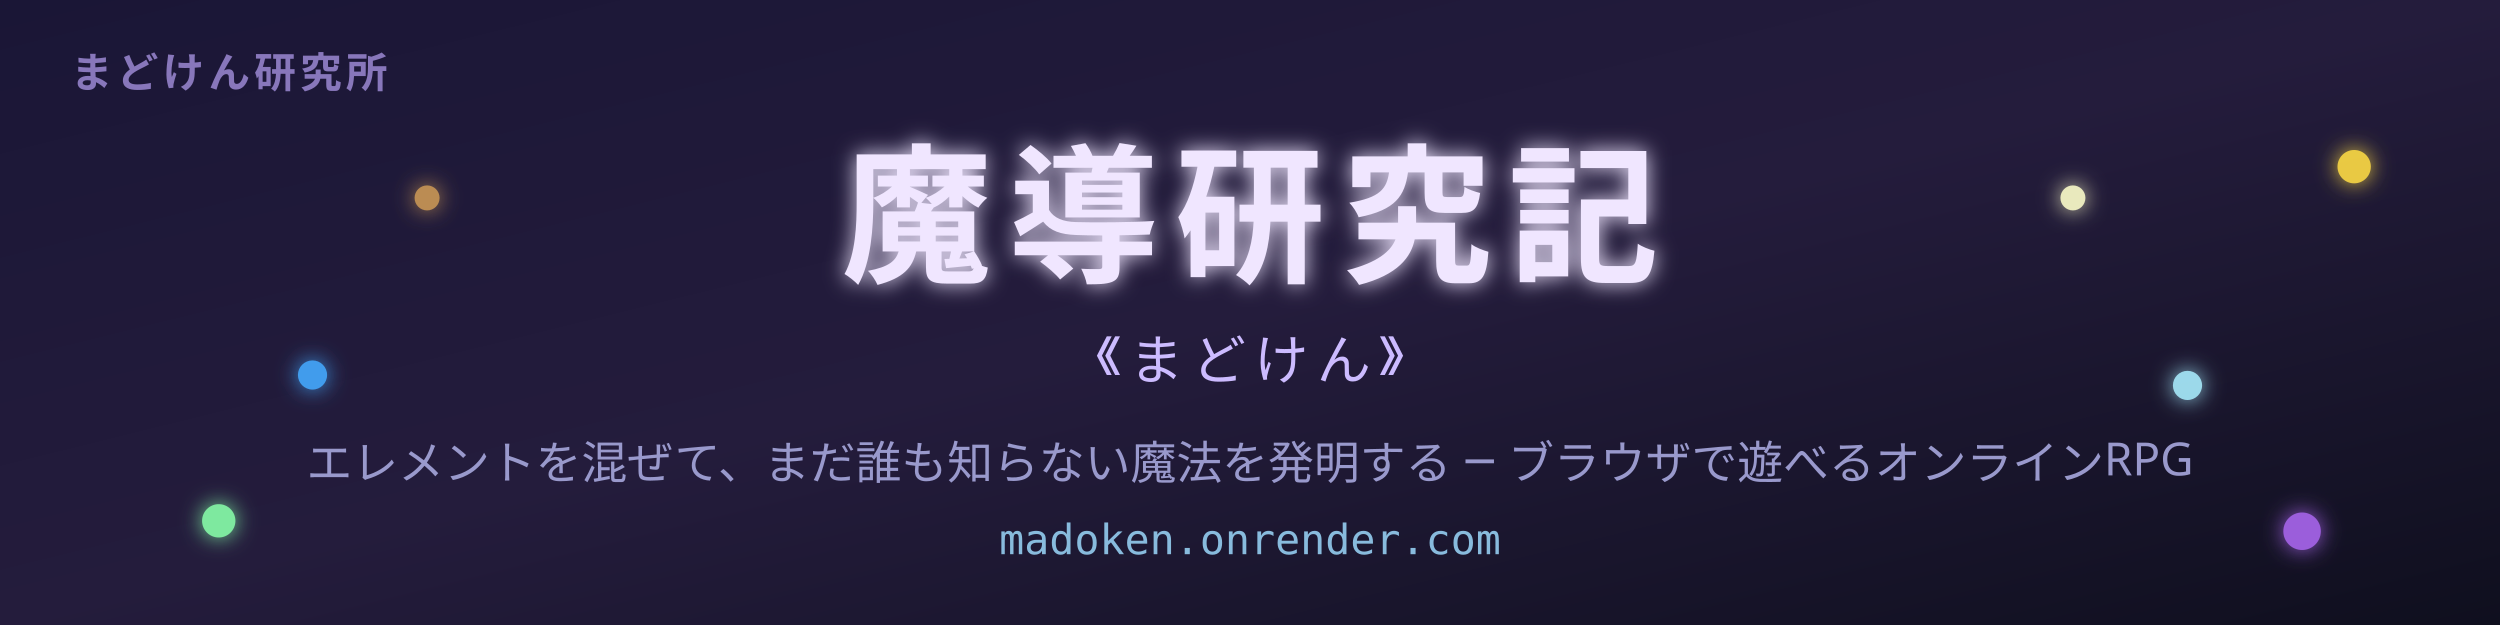
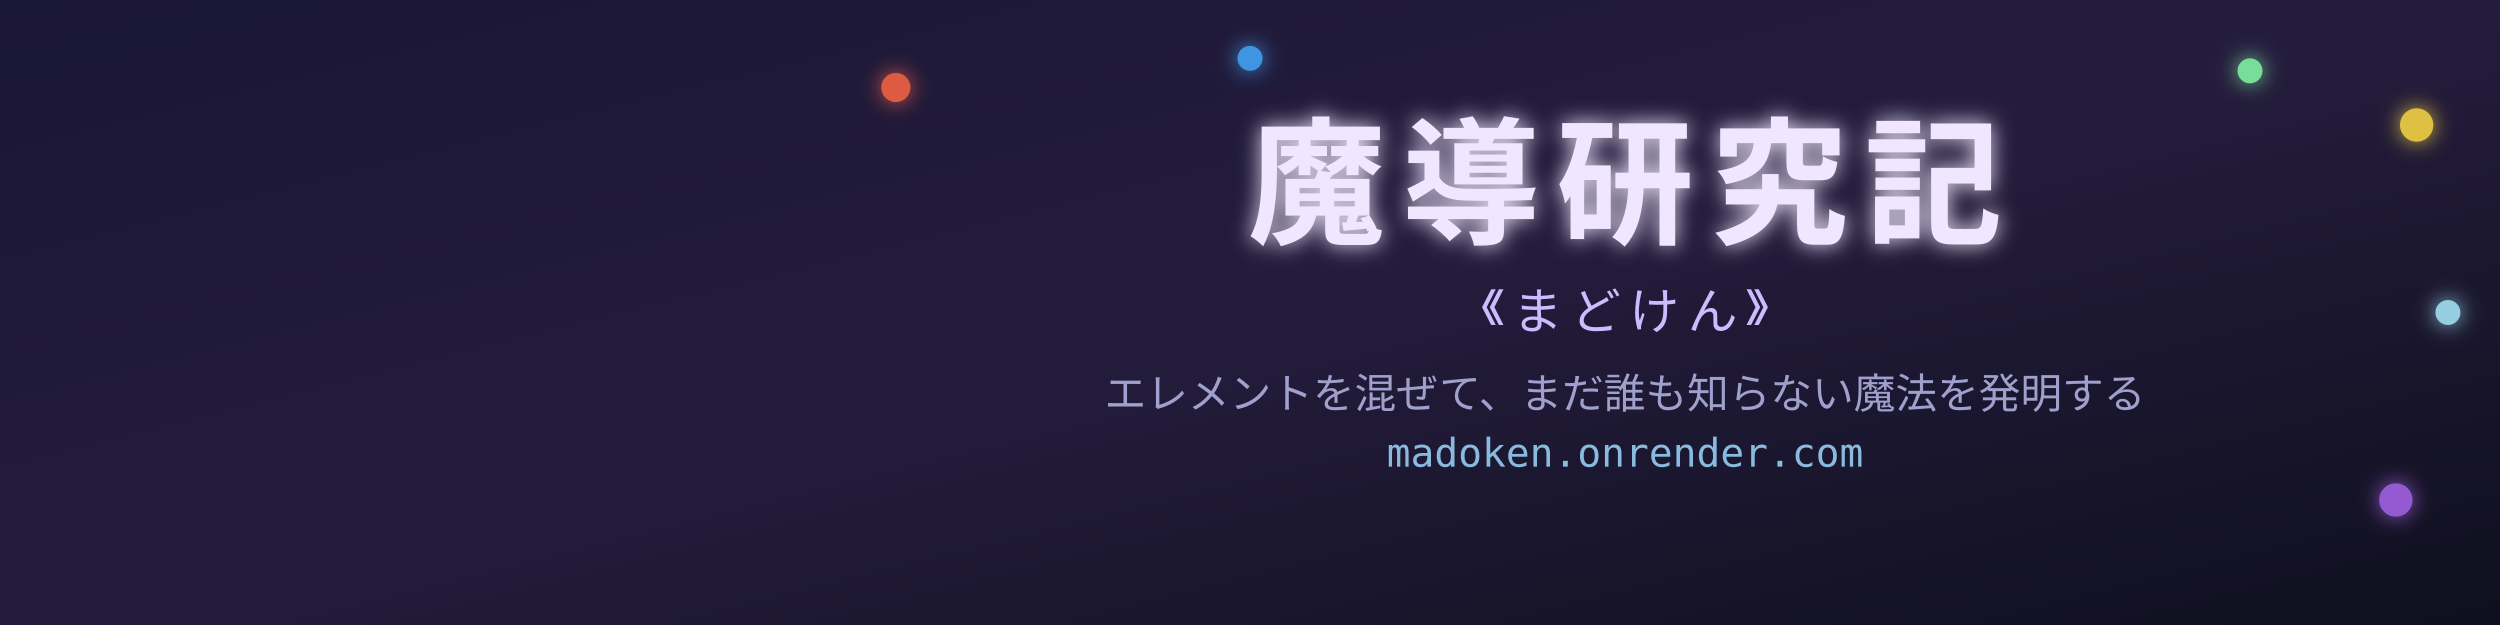
<svg xmlns="http://www.w3.org/2000/svg" viewBox="0 0 1200 300" width="1200" height="300">
  <defs>
    <linearGradient id="sky" x1="0" y1="0" x2="1" y2="1">
      <stop offset="0%" stop-color="#1a1636" />
      <stop offset="50%" stop-color="#241c3c" />
      <stop offset="100%" stop-color="#0f0f1e" />
    </linearGradient>
    <filter id="g2" x="-50%" y="-50%" width="200%" height="200%">
      <feGaussianBlur stdDeviation="5" result="b" />
      <feMerge>
        <feMergeNode in="b" />
        <feMergeNode in="SourceGraphic" />
      </feMerge>
    </filter>
  </defs>
  <rect width="1200" height="300" fill="url(#sky)" />
-   <g filter="url(#g2)" opacity="0.9">
-     <circle cx="150" cy="180" r="7" fill="#44aaff" />
-     <circle cx="105" cy="250" r="8" fill="#88ffaa" />
-     <circle cx="205" cy="95" r="6" fill="#cc9955" />
-     <circle cx="1130" cy="80" r="8" fill="#ffdd44" />
-     <circle cx="1050" cy="185" r="7" fill="#aaeeff" />
-     <circle cx="1105" cy="255" r="9" fill="#aa66ee" />
-     <circle cx="995" cy="95" r="6" fill="#ffffcc" />
+   <g filter="url(#g2)" opacity="0.85">
+     <circle cx="430" cy="42" r="7" fill="#ff6644" />
+     <circle cx="600" cy="28" r="6" fill="#44aaff" />
+     <circle cx="1160" cy="60" r="8" fill="#ffdd44" />
+     <circle cx="1175" cy="150" r="6" fill="#aaeeff" />
+     <circle cx="1150" cy="240" r="8" fill="#aa66ee" />
+     <circle cx="1080" cy="34" r="6" fill="#88ffaa" />
  </g>
-   <text x="600" y="130" text-anchor="middle" font-family="Yu Mincho, Hiragino Mincho ProN, serif" font-size="72" font-weight="bold" fill="#f0e6ff" filter="url(#g2)" letter-spacing="8">魔導研究記</text>
-   <text x="600" y="180" text-anchor="middle" font-family="Yu Gothic, Meiryo, sans-serif" font-size="26" fill="#ccbbff" letter-spacing="4">《まどけん》</text>
-   <text x="600" y="230" text-anchor="middle" font-family="Yu Gothic, Meiryo, sans-serif" font-size="22" fill="#9999cc">エレメントを混ぜて、まだ誰も知らない魔法を発明する ─ ブラウザで遊べるオンラインRPG</text>
-   <text x="600" y="266" text-anchor="middle" font-family="Consolas, monospace" font-size="20" fill="#88bbdd">madoken.onrender.com</text>
-   <text x="34" y="42" font-family="Yu Gothic, Meiryo, sans-serif" font-size="20" font-weight="bold" fill="#8877bb" letter-spacing="2">まどけん研究所</text>
+   <text x="780" y="112" text-anchor="middle" font-family="Yu Mincho, Hiragino Mincho ProN, serif" font-size="66" font-weight="bold" fill="#f0e6ff" filter="url(#g2)" letter-spacing="8">魔導研究記</text>
+   <text x="780" y="156" text-anchor="middle" font-family="Yu Gothic, Meiryo, sans-serif" font-size="24" fill="#ccbbff" letter-spacing="4">《まどけん》</text>
+   <text x="780" y="196" text-anchor="middle" font-family="Yu Gothic, Meiryo, sans-serif" font-size="20" fill="#a0a0cc">エレメントを混ぜて、まだ誰も知らない魔法を発明する</text>
+   <text x="780" y="224" text-anchor="middle" font-family="Consolas, monospace" font-size="19" fill="#88bbdd">madoken.onrender.com</text>
</svg>
